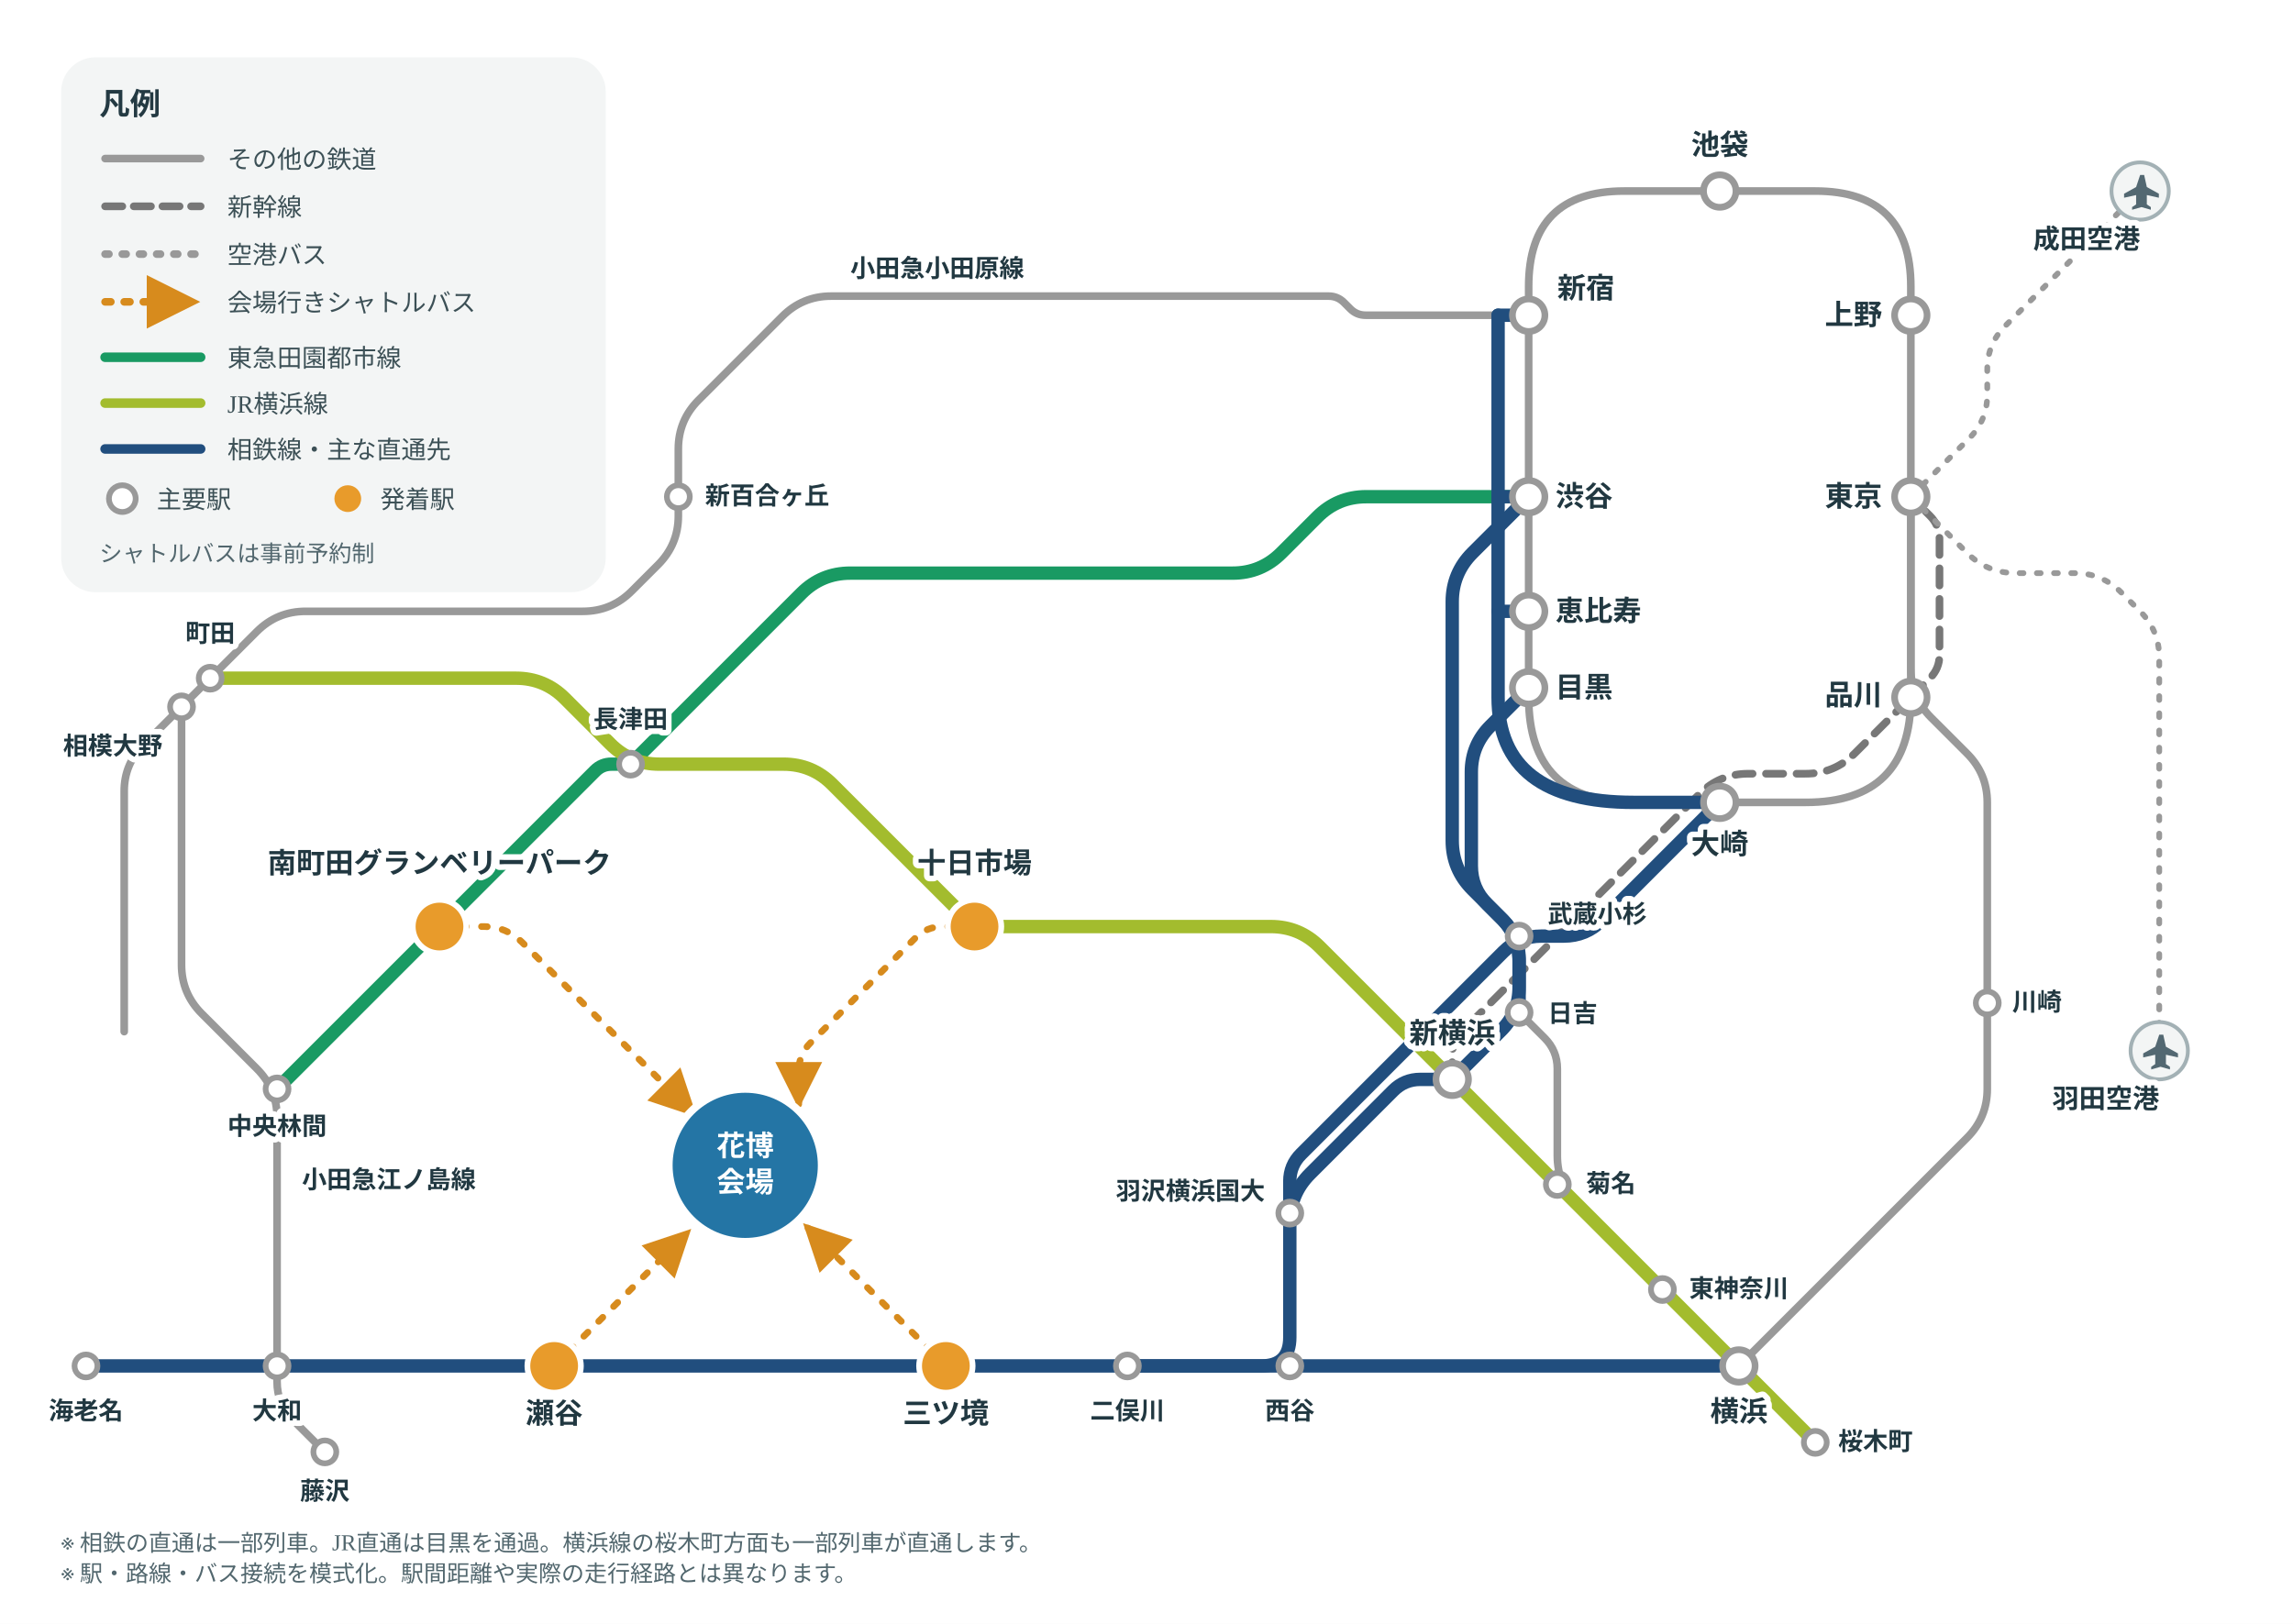
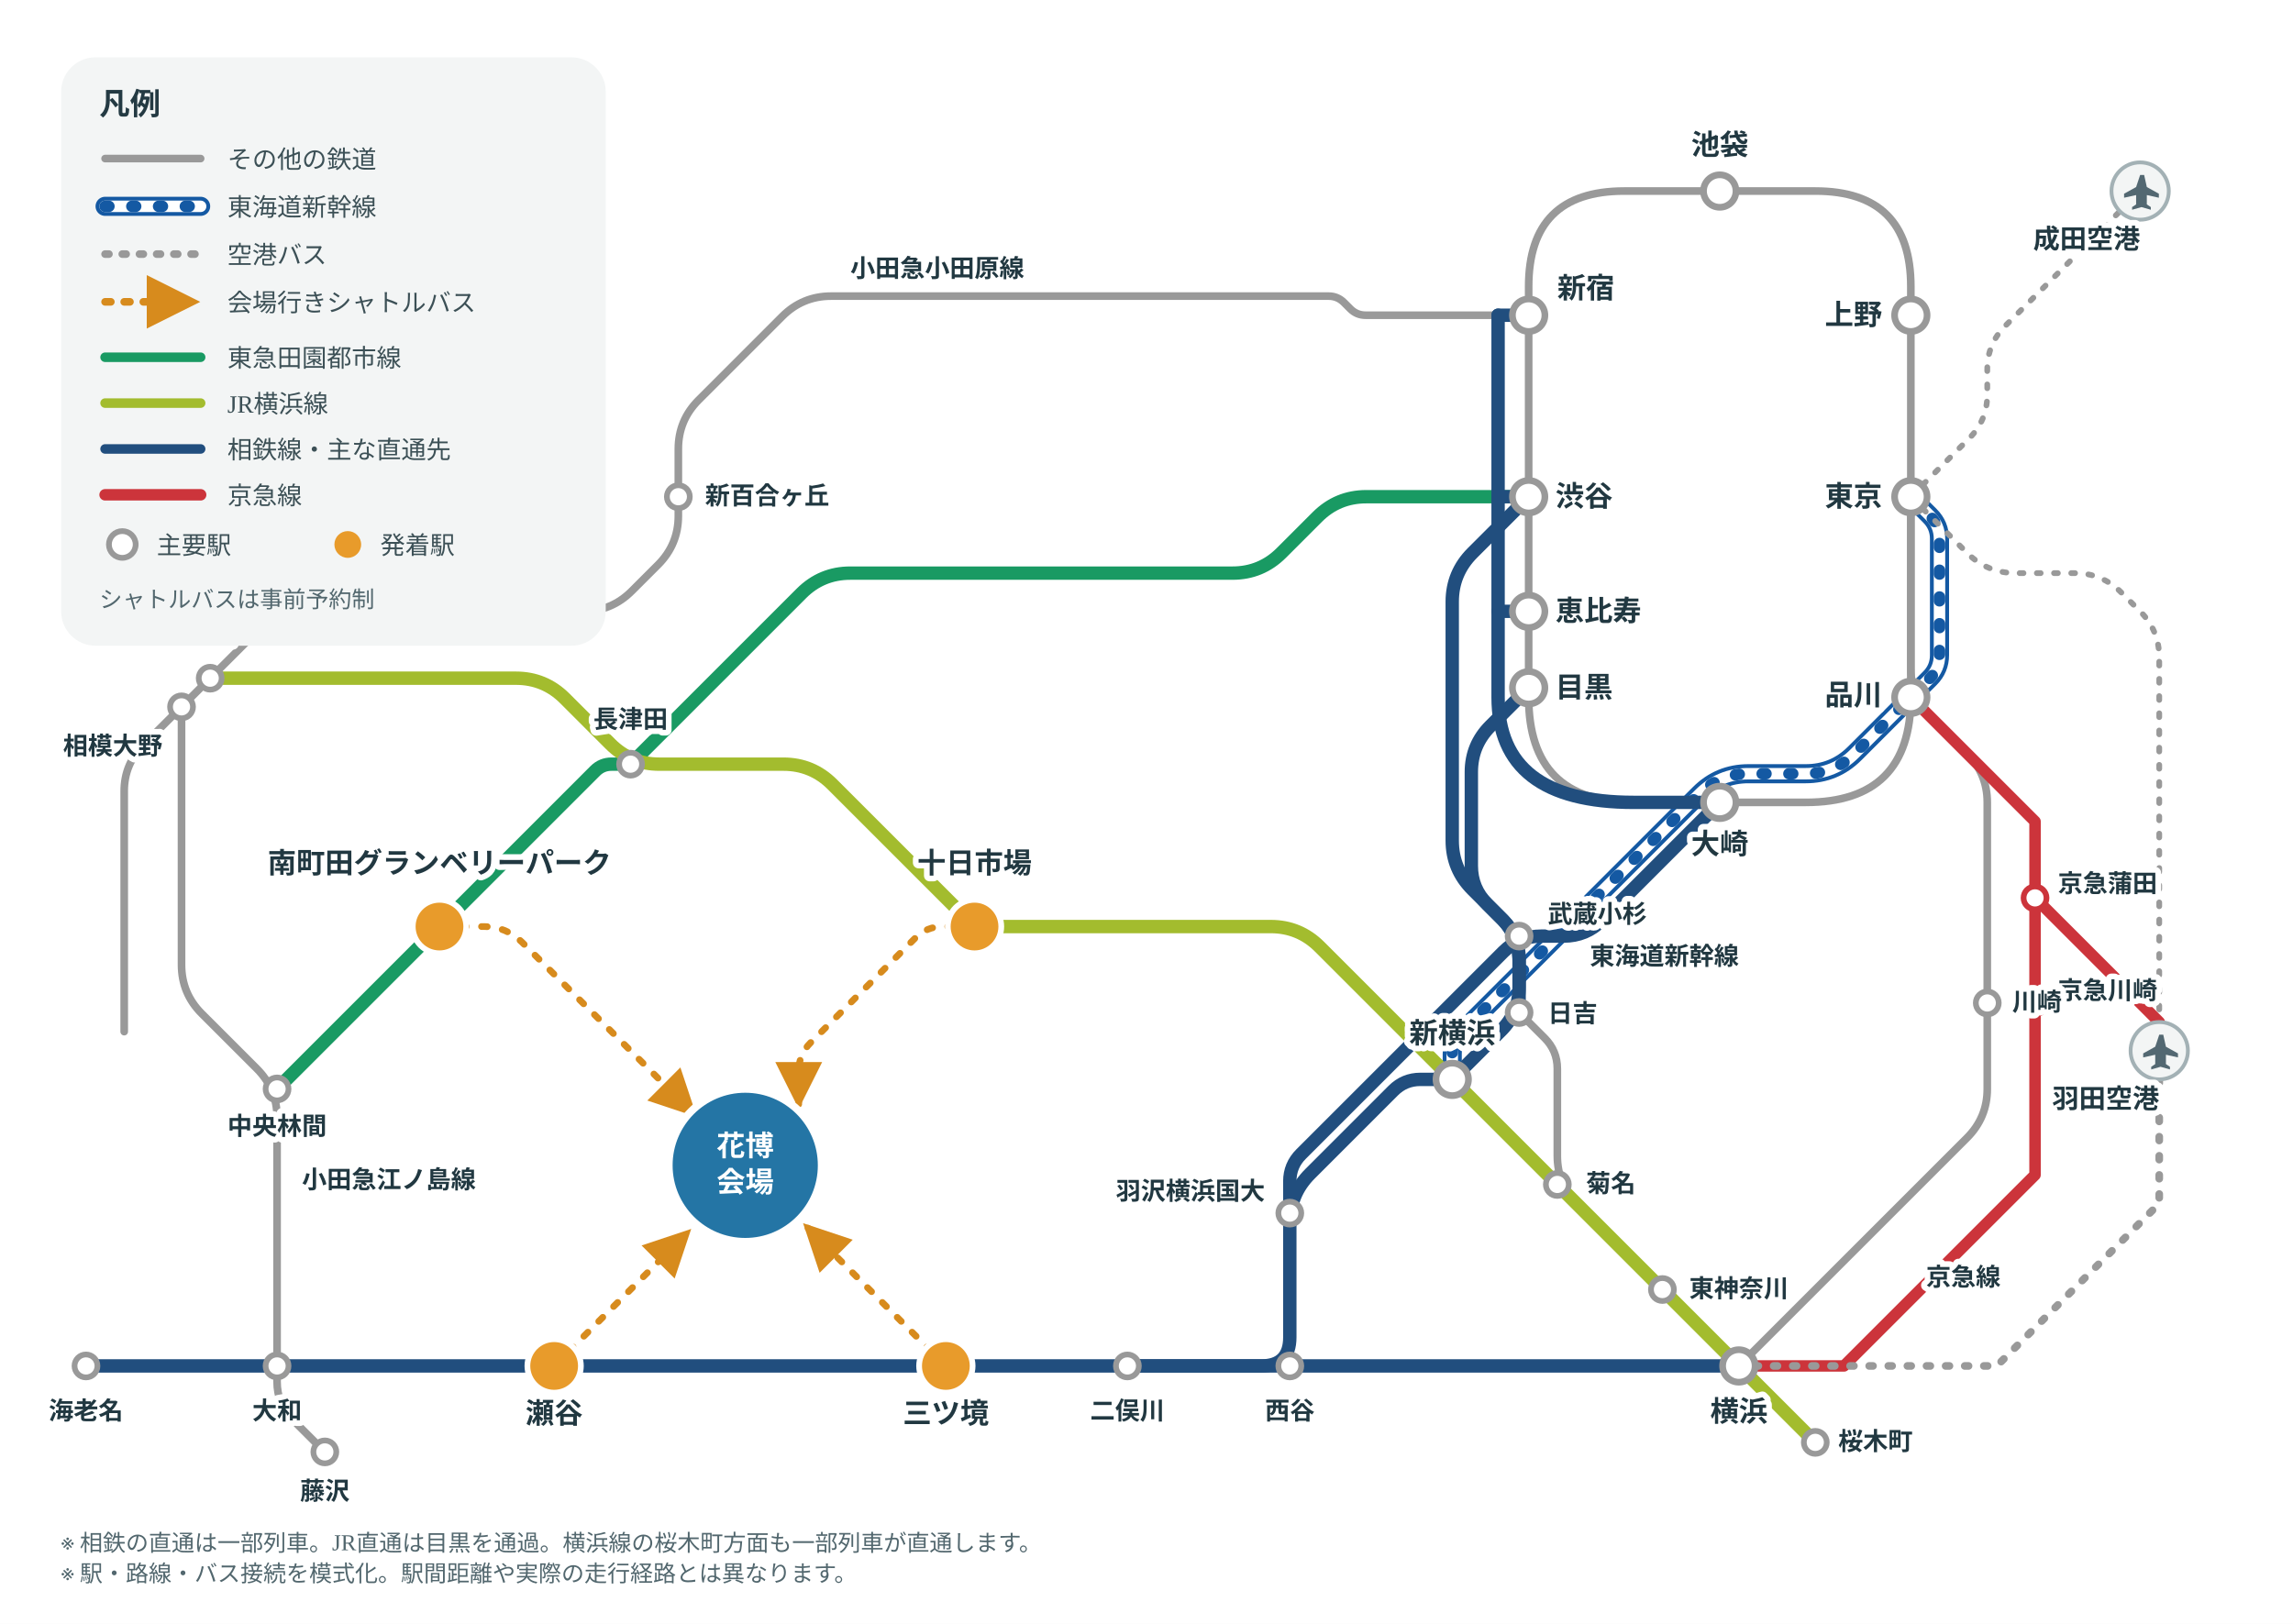
<svg xmlns="http://www.w3.org/2000/svg" id="diagram" viewBox="0 0 1200 850" role="img" aria-labelledby="map-title map-desc">
  <style>  .rail { fill: none; stroke-linejoin: round; stroke-linecap: round; }
  .label { font-size: 15px; font-weight: 700; fill: #213841; paint-order: stroke; stroke: #fff; stroke-width: 6px; stroke-linejoin: round; }
  .label.small { font-size: 13px; }
  .label.airport { font-size: 14px; }
  .legend-title { font-size: 16px; font-weight: 700; fill: #243a43; }
  .legend-label { font-size: 13px; fill: #3c5056; }
  .footnote { font-size: 12px; fill: #52676e; }
  .destination { font-size: 15px; font-weight: 700; fill: #fff; text-anchor: middle; }
</style>
  <defs>
    <marker id="arrow" viewBox="0 0 10 10" refX="9" refY="5" markerWidth="7" markerHeight="7" orient="auto-start-reverse">
      <path d="M0 0 L10 5 L0 10 Z" fill="#d78b1d" />
    </marker>
    <g id="plane" fill="#536872">
      <path d="M0 -12 L3 -12 L5 -3 L14 2 L14 5 L5 3 L5 10 L8 12 L8 14 L1 12 L-6 14 L-6 12 L-3 10 L-3 3 L-12 5 L-12 2 L-3 -3 Z" />
    </g>
  </defs>
  <rect width="1200" height="850" fill="#fff" />
  <g id="routes">
    <path d="M 795 530 L 808.33 543.33 Q 815 550 815.00 559.43 L 815.00 605.00 Q 815 620 825.61 630.61 L 910 715" stroke="#999999" stroke-width="4" class="rail" />
    <path d="M 95 370 L 110 355 L 134.39 330.61 Q 145 320 160.00 320.00 L 305.00 320.00 Q 320 320 330.61 309.39 L 344.39 295.61 Q 355 285 355.00 270.00 L 355.00 235.00 Q 355 220 365.61 209.39 L 409.39 165.61 Q 420 155 435.00 155.00 L 695.29 155.00 Q 700 155 703.33 158.33 L 706.67 161.67 Q 710 165 714.71 165.00 L 800 165" stroke="#999999" stroke-width="4" class="rail" />
    <path d="M 95 370 L 75.00 390.00 Q 65 400 65.00 414.14 L 65 540" stroke="#999999" stroke-width="4" class="rail" />
    <path d="M 95 370 L 95.00 505.00 Q 95 520 105.61 530.61 L 134.39 559.39 Q 145 570 145.00 585.00 L 145.00 723.21 Q 145 735 153.33 743.33 L 170 760" stroke="#999999" stroke-width="4" class="rail" />
    <path d="M 1000 260 L 1000.00 350.00 Q 1000 365 1010.61 375.61 L 1029.39 394.39 Q 1040 405 1040.00 420.00 L 1040.00 570.00 Q 1040 585 1029.39 595.61 L 910 715" stroke="#999999" stroke-width="4" class="rail" />
-     <path d="M 760 565 L 760.00 551.67 Q 760 545 764.71 540.29 L 889.39 415.61 Q 900 405 915.00 405.00 L 945.00 405.00 Q 960 405 970.61 394.39 L 1000 365" stroke="#777" stroke-width="4" class="rail" stroke-dasharray="9 7" />
-     <path d="M 1000 365 L 1010.00 355.00 Q 1015 350 1015.00 342.93 L 1015.00 282.07 Q 1015 275 1010.00 270.00 L 1000 260" stroke="#777" stroke-width="4" class="rail" stroke-dasharray="9 7" />
+     <path d="M 760 565 L 760.00 551.67 Q 760 545 764.71 540.29 L 889.39 415.61 Q 900 405 915.00 405.00 L 945.00 405.00 Q 960 405 970.61 394.39 L 1000 365" stroke="#1459a3" stroke-width="10" class="rail" />
+     <path d="M 760 565 L 760.00 551.67 Q 760 545 764.71 540.29 L 889.39 415.61 Q 900 405 915.00 405.00 L 945.00 405.00 Q 960 405 970.61 394.39 L 1000 365" stroke="#fff" stroke-width="6" class="rail" />
+     <path d="M 760 565 L 760.00 551.67 Q 760 545 764.71 540.29 L 889.39 415.61 Q 900 405 915.00 405.00 L 945.00 405.00 Q 960 405 970.61 394.39 L 1000 365" stroke="#1459a3" stroke-width="6" stroke-dasharray="2 12" class="rail" />
+     <path d="M 1000 365 L 1010.00 355.00 Q 1015 350 1015.00 342.93 L 1015.00 282.07 Q 1015 275 1010.00 270.00 L 1000 260" stroke="#1459a3" stroke-width="10" class="rail" />
+     <path d="M 1000 365 L 1010.00 355.00 Q 1015 350 1015.00 342.93 L 1015.00 282.07 Q 1015 275 1010.00 270.00 L 1000 260" stroke="#fff" stroke-width="6" class="rail" />
+     <path d="M 1000 365 L 1010.00 355.00 Q 1015 350 1015.00 342.93 L 1015.00 282.07 Q 1015 275 1010.00 270.00 L 1000 260" stroke="#1459a3" stroke-width="6" stroke-dasharray="2 12" class="rail" />
    <path d="M 1000 260 L 1030.57 229.43 Q 1040 220 1040.00 206.67 L 1040.00 193.33 Q 1040 180 1049.43 170.57 L 1120 100" stroke="#999999" stroke-width="3" class="rail" stroke-dasharray="2 7" />
    <path d="M 1000 260 L 1029.39 289.39 Q 1040 300 1055.00 300.00 L 1085.86 300.00 Q 1100 300 1110.00 310.00 L 1120.00 320.00 Q 1130 330 1130.00 344.14 L 1130 550" stroke="#999999" stroke-width="3" class="rail" stroke-dasharray="2 7" />
    <path d="M 850 100 H 950 Q 1000 100 1000 150 V 365 Q 1000 420 945 420 H 855 Q 800 420 800 365 V 150 Q 800 100 850 100 Z" stroke="#999999" stroke-width="4" class="rail" />
    <path d="M 800 260 L 715.00 260.00 Q 700 260 689.39 270.61 L 670.61 289.39 Q 660 300 645.00 300.00 L 445.00 300.00 Q 430 300 419.39 310.61 L 333.54 396.46 Q 330 400 325.00 400.00 L 320.00 400.00 Q 315 400 311.46 403.54 L 230 485 L 145 570" stroke="#199a63" stroke-width="7" class="rail" />
    <path d="M 110 355 L 270.00 355.00 Q 285 355 295.61 365.61 L 319.39 389.39 Q 330 400 345.00 400.00 L 410.00 400.00 Q 425 400 435.61 410.61 L 499.39 474.39 Q 510 485 525.00 485.00 L 665.00 485.00 Q 680 485 690.61 495.61 L 760 565 L 815 620 L 870 675 L 910 715 L 950 755" stroke="#a3bc2e" stroke-width="7" class="rail" />
    <path d="M 45 715 L 145 715 L 290 715 L 495 715 L 590 715 L 675 715 L 910 715" stroke="#214e7e" stroke-width="7" class="rail" />
    <path d="M 590 715 L 660.00 715.00 Q 675 715 675.00 700.00 L 675.00 640.00 Q 675 625 685.61 614.39 L 729.11 570.89 Q 735 565 743.33 565.00 L 760 565" stroke="#214e7e" stroke-width="7" class="rail" />
    <path d="M 760 565 L 785.57 539.43 Q 795 530 795.00 516.67 L 795.00 503.33 Q 795 490 785.57 480.57 L 770.61 465.61 Q 760 455 760.00 440.00 L 760.00 315.00 Q 760 300 770.61 289.39 L 800 260" stroke="#214e7e" stroke-width="7" class="rail" />
    <path d="M 795 530 L 795.00 501.79 Q 795 490 786.67 481.67 L 778.33 473.33 Q 770 465 770.00 453.21 L 770.00 404.14 Q 770 390 780.00 380.00 L 800 360" stroke="#214e7e" stroke-width="7" class="rail" />
    <path d="M 675 635 L 675.00 618.33 Q 675 610 680.89 604.11 L 786.75 498.25 Q 795 490 806.67 490.00 L 818.33 490.00 Q 830 490 838.25 481.75 L 900 420" stroke="#214e7e" stroke-width="7" class="rail" />
    <path d="M 900 420 H 855 Q 784 420 784 365 V 165" stroke="#214e7e" stroke-width="7" class="rail" />
    <path d="M 784 320 L 800 320" stroke="#214e7e" stroke-width="7" class="rail" />
    <path d="M 784 260 L 800 260" stroke="#214e7e" stroke-width="7" class="rail" />
    <path d="M 784 165 L 800 165" stroke="#214e7e" stroke-width="7" class="rail" />
+     <path d="M 1000 365 L 1065 430 L 1065 470 L 1065 525 L 1065 615 L 965 715 L 910 715 M 1065 470 L 1130 535" stroke="#cc343b" stroke-width="6" class="rail" />
+     <path d="M 1130 565 L 1130 630 L 1045 715 L 910 715" stroke="#999999" stroke-width="4" stroke-dasharray="2 8" class="rail" />
  </g>
  <g id="shuttles">
    <path d="M 230 485 L 253.33 485.00 Q 265 485 273.25 493.25 L 363 583" fill="none" stroke="#d78b1d" stroke-width="3.5" stroke-dasharray="3 8" stroke-linecap="round" marker-end="url(#arrow)" />
    <path d="M 510 485 L 493.33 485.00 Q 485 485 479.11 490.89 L 424.13 545.87 Q 418 552 418.00 560.67 L 418 578" fill="none" stroke="#d78b1d" stroke-width="3.5" stroke-dasharray="3 8" stroke-linecap="round" marker-end="url(#arrow)" />
    <path d="M 290 715 L 360 645" fill="none" stroke="#d78b1d" stroke-width="3.5" stroke-dasharray="3 8" stroke-linecap="round" marker-end="url(#arrow)" />
    <path d="M 495 715 L 422 642" fill="none" stroke="#d78b1d" stroke-width="3.5" stroke-dasharray="3 8" stroke-linecap="round" marker-end="url(#arrow)" />
  </g>
  <g id="stations">
+     <circle cx="1065" cy="470" r="6" fill="#fff" stroke="#cc343b" stroke-width="3" />
+     <circle cx="1065" cy="525" r="6" fill="#fff" stroke="#cc343b" stroke-width="3" />
    <circle cx="900" cy="100" r="8.5" fill="#fff" stroke="#999999" stroke-width="3.5" />
    <circle cx="800" cy="165" r="8.5" fill="#fff" stroke="#999999" stroke-width="3.5" />
    <circle cx="800" cy="260" r="8.5" fill="#fff" stroke="#999999" stroke-width="3.5" />
    <circle cx="800" cy="320" r="8.5" fill="#fff" stroke="#999999" stroke-width="3.5" />
    <circle cx="800" cy="360" r="8.5" fill="#fff" stroke="#999999" stroke-width="3.5" />
    <circle cx="900" cy="420" r="8.5" fill="#fff" stroke="#999999" stroke-width="3.5" />
    <circle cx="1000" cy="365" r="8.5" fill="#fff" stroke="#999999" stroke-width="3.5" />
    <circle cx="1000" cy="260" r="8.5" fill="#fff" stroke="#999999" stroke-width="3.5" />
    <circle cx="1000" cy="165" r="8.5" fill="#fff" stroke="#999999" stroke-width="3.5" />
    <circle cx="760" cy="565" r="8.5" fill="#fff" stroke="#999999" stroke-width="3.5" />
    <circle cx="910" cy="715" r="8.5" fill="#fff" stroke="#999999" stroke-width="3.5" />
    <circle cx="110" cy="355" r="6" fill="#fff" stroke="#999999" stroke-width="3" />
    <circle cx="330" cy="400" r="6" fill="#fff" stroke="#999999" stroke-width="3" />
    <circle cx="145" cy="570" r="6" fill="#fff" stroke="#999999" stroke-width="3" />
    <circle cx="45" cy="715" r="6" fill="#fff" stroke="#999999" stroke-width="3" />
    <circle cx="145" cy="715" r="6" fill="#fff" stroke="#999999" stroke-width="3" />
    <circle cx="590" cy="715" r="6" fill="#fff" stroke="#999999" stroke-width="3" />
    <circle cx="675" cy="715" r="6" fill="#fff" stroke="#999999" stroke-width="3" />
    <circle cx="675" cy="635" r="6" fill="#fff" stroke="#999999" stroke-width="3" />
    <circle cx="815" cy="620" r="6" fill="#fff" stroke="#999999" stroke-width="3" />
    <circle cx="870" cy="675" r="6" fill="#fff" stroke="#999999" stroke-width="3" />
    <circle cx="950" cy="755" r="6" fill="#fff" stroke="#999999" stroke-width="3" />
    <circle cx="795" cy="490" r="6" fill="#fff" stroke="#999999" stroke-width="3" />
    <circle cx="795" cy="530" r="6" fill="#fff" stroke="#999999" stroke-width="3" />
    <circle cx="1040" cy="525" r="6" fill="#fff" stroke="#999999" stroke-width="3" />
    <circle cx="95" cy="370" r="6" fill="#fff" stroke="#999999" stroke-width="3" />
    <circle cx="355" cy="260" r="6" fill="#fff" stroke="#999999" stroke-width="3" />
    <circle cx="170" cy="760" r="6" fill="#fff" stroke="#999999" stroke-width="3" />
    <circle cx="230" cy="485" r="14" fill="#e89b2b" stroke="#fff" stroke-width="3" />
    <circle cx="510" cy="485" r="14" fill="#e89b2b" stroke="#fff" stroke-width="3" />
    <circle cx="290" cy="715" r="14" fill="#e89b2b" stroke="#fff" stroke-width="3" />
    <circle cx="495" cy="715" r="14" fill="#e89b2b" stroke="#fff" stroke-width="3" />
    <circle cx="390" cy="610" r="40" fill="#2475a5" stroke="#fff" stroke-width="4" />
    <circle cx="1120" cy="100" r="15" fill="#f3f5f5" stroke="#a3b1b5" stroke-width="2" />
    <use href="#plane" transform="translate(1120,100) scale(.7)" />
    <circle cx="1130" cy="550" r="15" fill="#f3f5f5" stroke="#a3b1b5" stroke-width="2" />
    <use href="#plane" transform="translate(1130,550) scale(.7)" />
  </g>
  <g id="labels">
+     <text x="1077" y="467" class="label small">京急蒲田</text>
+     <text x="1077" y="523" class="label small">京急川崎</text>
+     <text x="1008" y="673" class="label small" fill="#cc343b">京急線</text>
+     <text x="832" y="505" class="label small">東海道新幹線</text>
    <text x="900" y="81" text-anchor="middle" class="label">池袋</text>
    <text x="815" y="156" text-anchor="start" class="label">新宿</text>
    <text x="814" y="265" text-anchor="start" class="label">渋谷</text>
    <text x="814" y="325" text-anchor="start" class="label">恵比寿</text>
    <text x="814" y="365" text-anchor="start" class="label">目黒</text>
    <text x="900" y="447" text-anchor="middle" class="label">大崎</text>
    <text x="985" y="369" text-anchor="end" class="label">品川</text>
    <text x="985" y="265" text-anchor="end" class="label">東京</text>
    <text x="985" y="170" text-anchor="end" class="label">上野</text>
    <text x="760" y="546" text-anchor="middle" class="label">新横浜</text>
    <text x="910" y="744" text-anchor="middle" class="label">横浜</text>
    <text x="110" y="336" text-anchor="middle" class="label small">町田</text>
    <text x="330" y="381" text-anchor="middle" class="label small">長津田</text>
    <text x="145" y="594" text-anchor="middle" class="label small">中央林間</text>
    <text x="45" y="743" text-anchor="middle" class="label small">海老名</text>
    <text x="145" y="743" text-anchor="middle" class="label small">大和</text>
    <text x="590" y="743" text-anchor="middle" class="label small">二俣川</text>
    <text x="675" y="743" text-anchor="middle" class="label small">西谷</text>
    <text x="662" y="628" text-anchor="end" class="label small">羽沢横浜国大</text>
    <text x="830" y="624" text-anchor="start" class="label small">菊名</text>
    <text x="884" y="679" text-anchor="start" class="label small">東神奈川</text>
    <text x="962" y="759" text-anchor="start" class="label small">桜木町</text>
    <text x="810" y="483" text-anchor="start" class="label small">武蔵小杉</text>
    <text x="810" y="535" text-anchor="start" class="label small">日吉</text>
    <text x="1053" y="529" text-anchor="start" class="label small">川崎</text>
    <text x="85" y="395" text-anchor="end" class="label small">相模大野</text>
    <text x="369" y="264" text-anchor="start" class="label small">新百合ヶ丘</text>
    <text x="170" y="785" text-anchor="middle" class="label small">藤沢</text>
    <text x="230" y="457" text-anchor="middle" class="label">南町田グランベリーパーク</text>
    <text x="510" y="457" text-anchor="middle" class="label">十日市場</text>
    <text x="290" y="745" text-anchor="middle" class="label">瀬谷</text>
    <text x="495" y="745" text-anchor="middle" class="label">三ツ境</text>
    <text x="445" y="145" class="label small">小田急小田原線</text>
    <text x="158" y="622" class="label small">小田急江ノ島線</text>
    <text x="390" y="605" class="destination">花博</text>
    <text x="390" y="624" class="destination">会場</text>
    <text x="1120" y="130" text-anchor="end" class="label airport">成田空港</text>
    <text x="1130" y="580" text-anchor="end" class="label airport">羽田空港</text>
  </g>
  <g id="legend">
-     <rect x="32" y="30" width="285" height="280" rx="18" fill="#f3f5f5" />
+     <rect x="32" y="30" width="285" height="308" rx="18" fill="#f3f5f5" />
    <text x="52" y="60" class="legend-title">凡例</text>
    <path d="M55 83 H105" stroke="#999" stroke-width="4" class="rail" />
    <text x="119" y="88" class="legend-label">その他の鉄道</text>
-     <path d="M55 108 H105" stroke="#777" stroke-width="4" stroke-dasharray="9 6" class="rail" />
-     <text x="119" y="113" class="legend-label">新幹線</text>
+     <path d="M55 108 H105" stroke="#1459a3" stroke-width="10" class="rail" />
+     <path d="M55 108 H105" stroke="#fff" stroke-width="6" class="rail" />
+     <path d="M55 108 H105" stroke="#1459a3" stroke-width="6" stroke-dasharray="2 12" class="rail" />
+     <text x="119" y="113" class="legend-label">東海道新幹線</text>
    <path d="M55 133 H105" stroke="#999" stroke-width="4" stroke-dasharray="2 7" class="rail" />
    <text x="119" y="138" class="legend-label">空港バス</text>
    <path d="M55 158 H102" stroke="#d78b1d" stroke-width="4" stroke-dasharray="3 7" marker-end="url(#arrow)" class="rail" />
    <text x="119" y="163" class="legend-label">会場行きシャトルバス</text>
    <path d="M55 187 H105" stroke="#199a63" stroke-width="5" class="rail" />
    <text x="119" y="192" class="legend-label">東急田園都市線</text>
    <path d="M55 211 H105" stroke="#a3bc2e" stroke-width="5" class="rail" />
    <text x="119" y="216" class="legend-label">JR横浜線</text>
    <path d="M55 235 H105" stroke="#214e7e" stroke-width="5" class="rail" />
    <text x="119" y="240" class="legend-label">相鉄線・主な直通先</text>
-     <circle cx="64" cy="261" r="7" fill="#fff" stroke="#999" stroke-width="3" />
-     <text x="82" y="266" class="legend-label">主要駅</text>
-     <circle cx="182" cy="261" r="7" fill="#e89b2b" />
-     <text x="199" y="266" class="legend-label">発着駅</text>
-     <text x="52" y="294" class="footnote">シャトルバスは事前予約制</text>
+     <path d="M55 259 H105" stroke="#cc343b" stroke-width="6" class="rail" />
+     <text x="119" y="264" class="legend-label">京急線</text>
+     <circle cx="64" cy="285" r="7" fill="#fff" stroke="#999" stroke-width="3" />
+     <text x="82" y="290" class="legend-label">主要駅</text>
+     <circle cx="182" cy="285" r="7" fill="#e89b2b" />
+     <text x="199" y="290" class="legend-label">発着駅</text>
+     <text x="52" y="318" class="footnote">シャトルバスは事前予約制</text>
  </g>
  <text x="32" y="811" class="footnote">※ 相鉄の直通は一部列車。JR直通は目黒を通過。横浜線の桜木町方面も一部列車が直通します。</text>
  <text x="32" y="827" class="footnote">※ 駅・路線・バス接続を模式化。駅間距離や実際の走行経路とは異なります。</text>
</svg>
